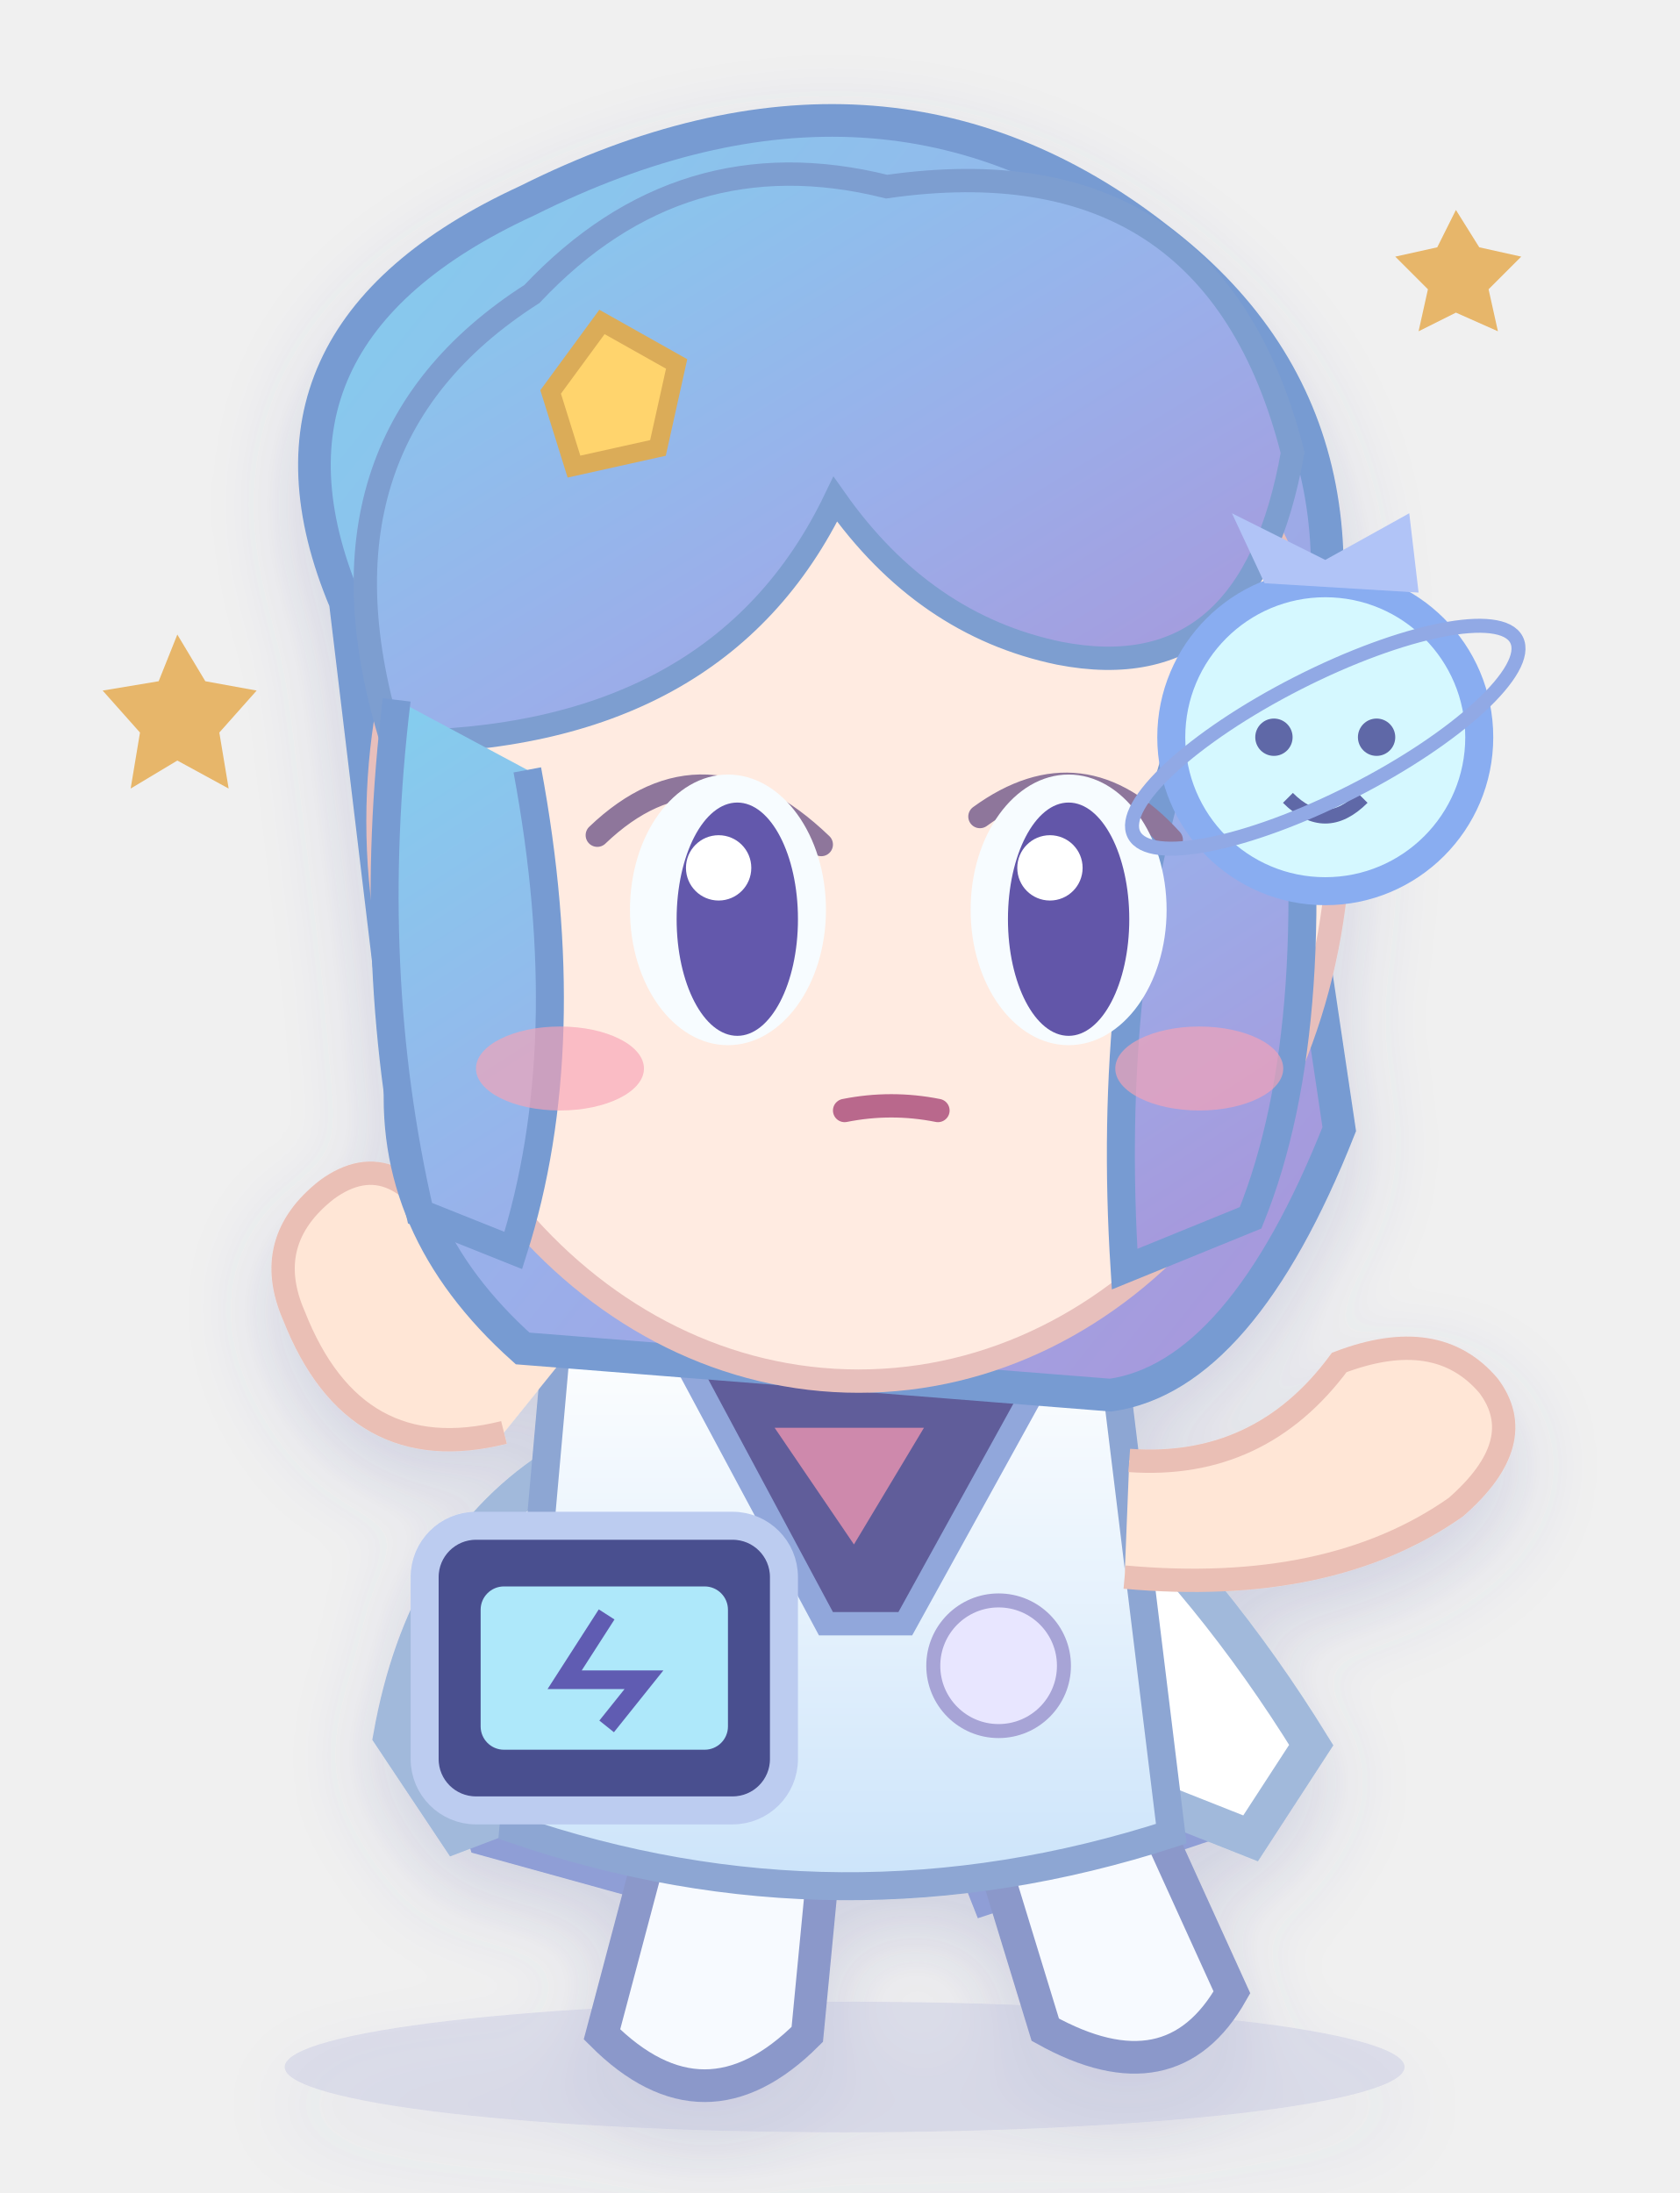
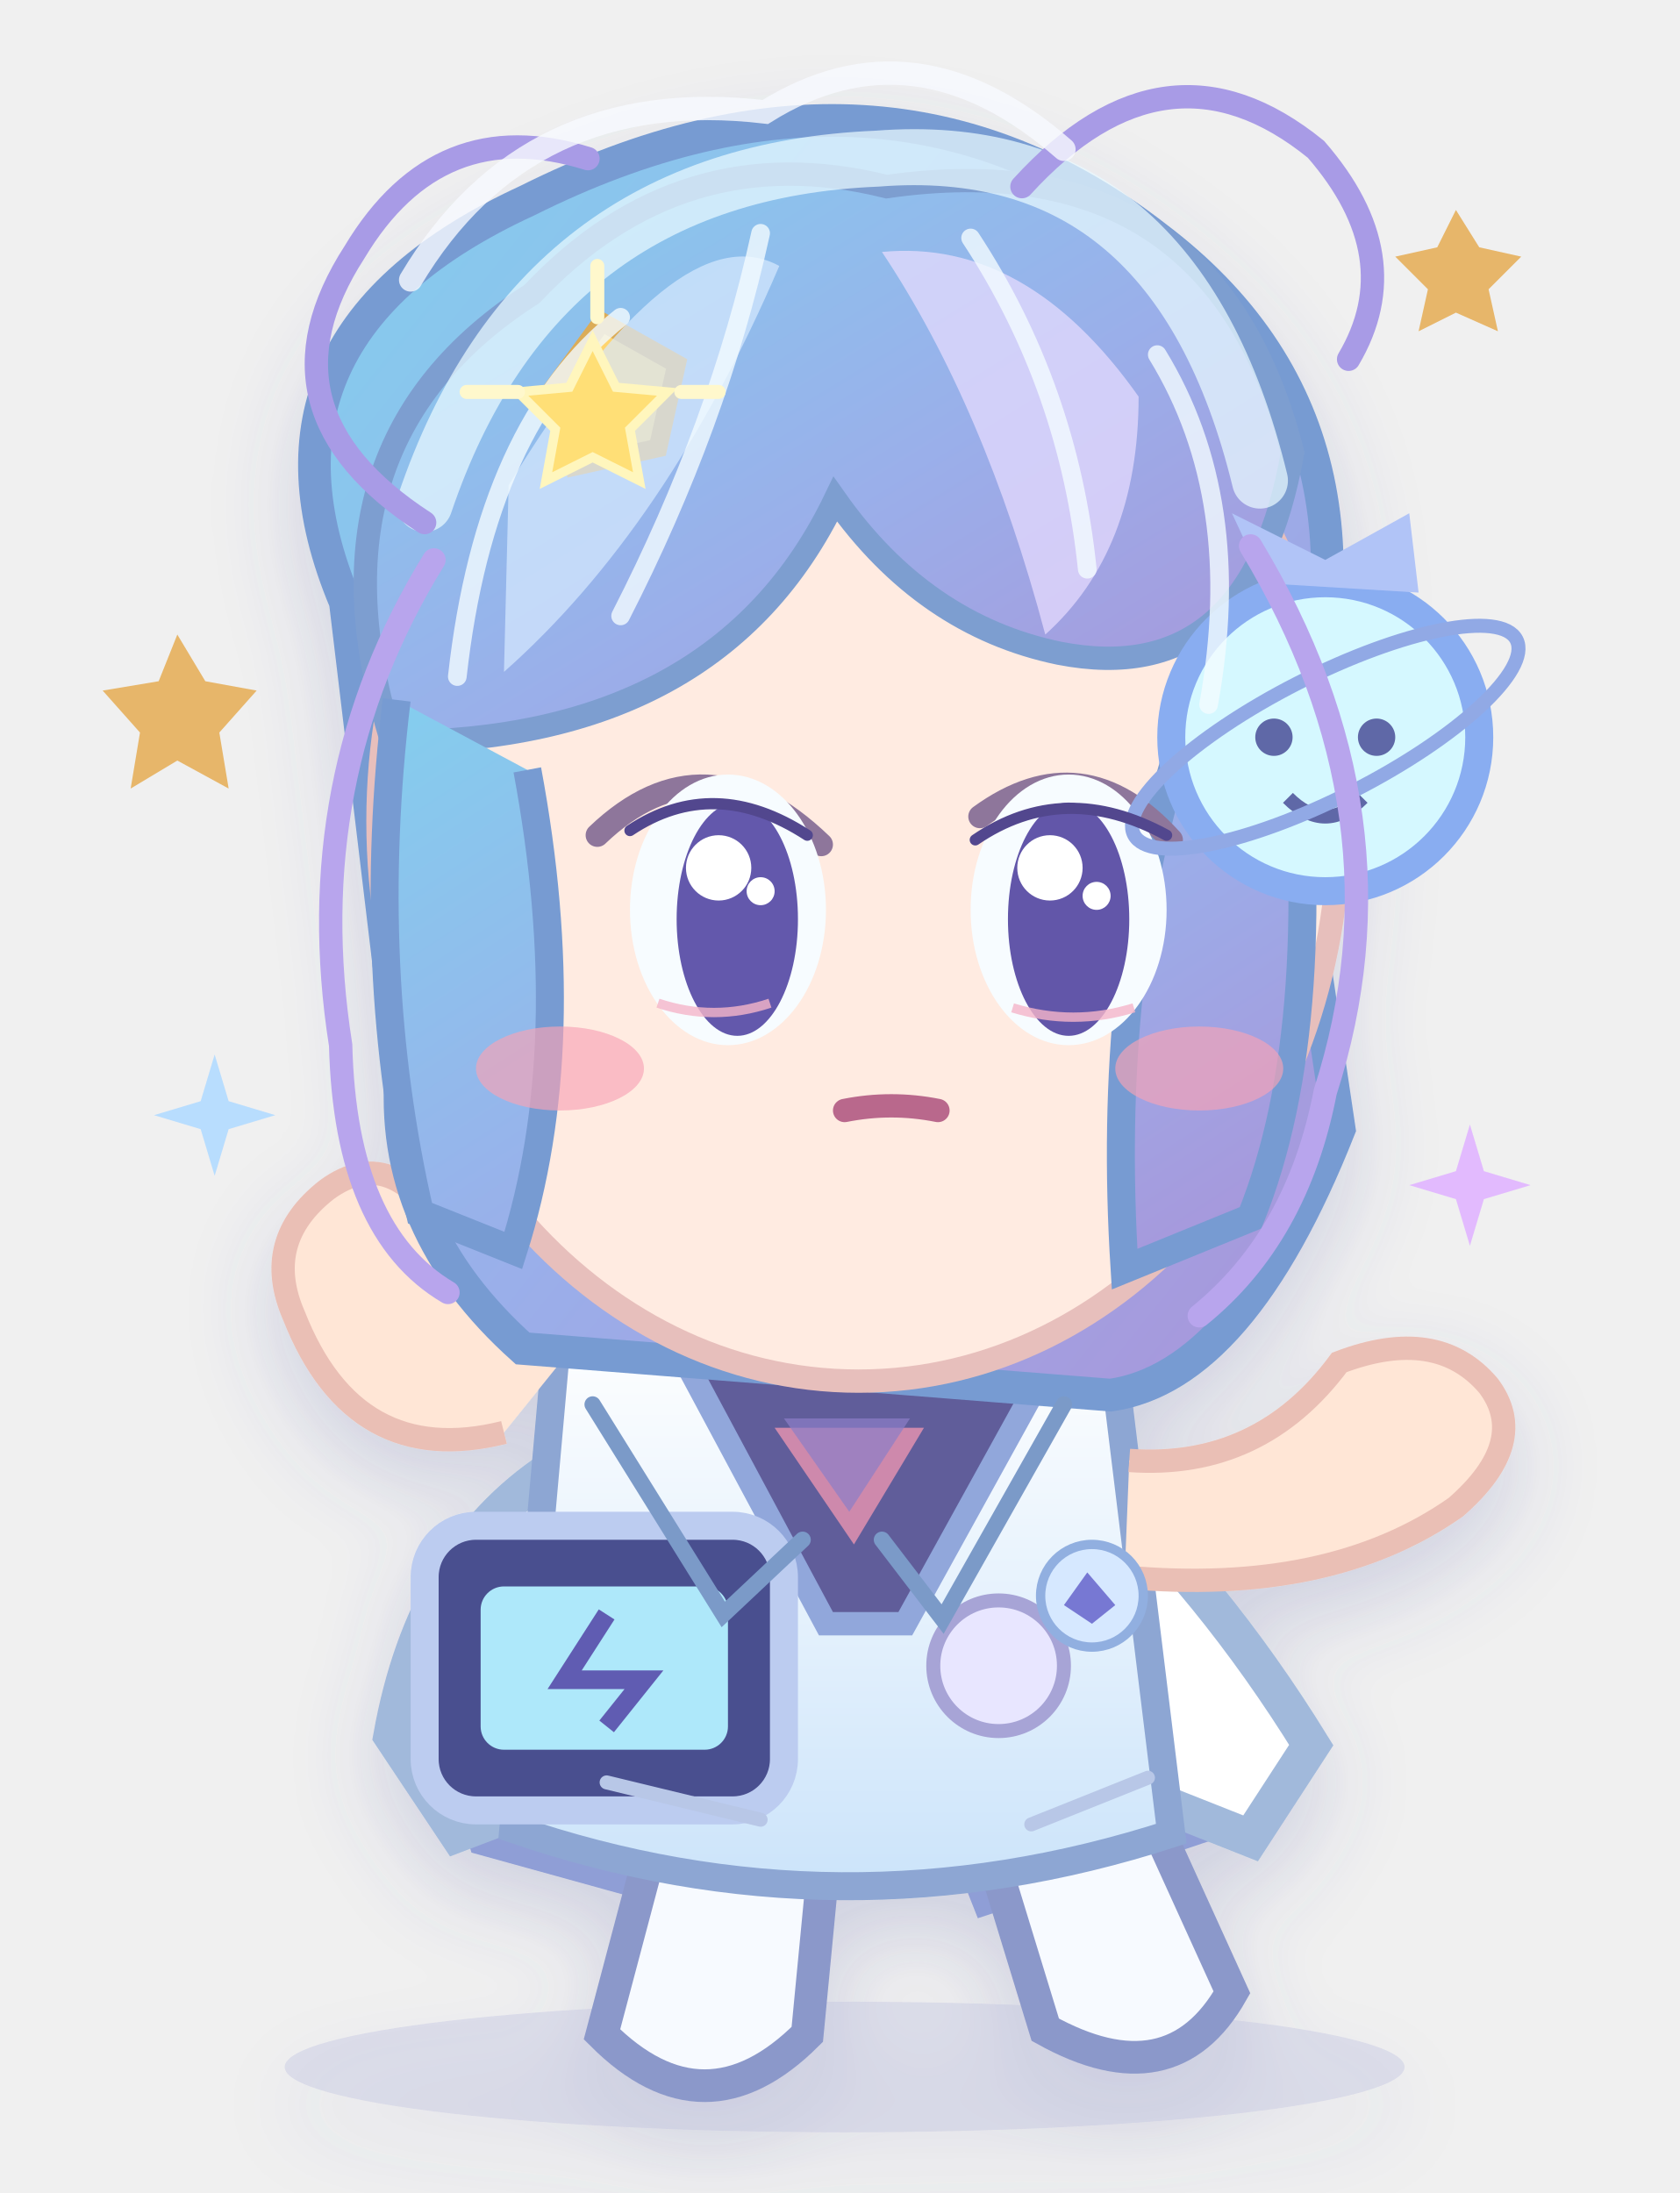
<svg xmlns="http://www.w3.org/2000/svg" viewBox="0 0 360 470" role="img" aria-labelledby="title">
  <defs>
    <linearGradient id="hair" x2="1" y2="1">
      <stop stop-color="#83cfee" />
      <stop offset=".55" stop-color="#9aafea" />
      <stop offset="1" stop-color="#a994d9" />
    </linearGradient>
    <linearGradient id="coat" x2="0" y2="1">
      <stop stop-color="#fff" />
      <stop offset="1" stop-color="#cce4fa" />
    </linearGradient>
    <filter id="sh">
      <feDropShadow dx="0" dy="8" stdDeviation="9" flood-color="#4b57a7" flood-opacity=".2" />
    </filter>
  </defs>
  <g filter="url(#sh)">
    <ellipse cx="181" cy="443" rx="120" ry="14" fill="#b7b9de" opacity=".35" />
    <path d="M115 321 Q90 355 103 395 L150 408 163 370 196 370 211 408 259 392 Q274 354 245 315 Z" fill="#f7f9ff" stroke="#8f9ed6" stroke-width="5" />
    <path d="M142 387 L129 436 Q151 458 173 436 L178 384 M209 386 L224 435 Q251 450 264 427 L244 383" fill="#f7faff" stroke="#8b98ca" stroke-width="7" />
    <path d="M118 315 Q91 333 84 372 L98 393 140 377 152 333 M233 315 Q260 340 281 374 L268 394 220 375 207 330" fill="#fff" stroke="#a1b9db" stroke-width="8" />
    <path d="M119 291 Q181 273 239 295 L251 393 Q180 416 110 392 Z" fill="url(#coat)" stroke="#8da6d3" stroke-width="6" />
    <path d="M147 292 L177 348 194 348 226 290" fill="#605d9a" stroke="#91a7db" stroke-width="5" />
    <path d="M166 306 L183 331 198 306" fill="#ce89ac" />
    <circle cx="214" cy="357" r="14" fill="#e8e6ff" stroke="#a7a4d6" stroke-width="3" />
    <path d="M108 307 Q76 315 63 282 Q56 266 70 255 Q85 244 97 267 L133 276" fill="#ffe6d6" stroke="#eabfb5" stroke-width="5" />
    <path d="M242 313 Q270 315 287 292 Q308 284 319 297 Q328 309 312 323 Q285 342 241 338" fill="#ffe6d6" stroke="#eabfb5" stroke-width="5" />
    <path d="M74 129 Q50 72 113 43 Q189 5 248 51 Q302 92 276 168 L287 242 Q266 295 238 299 L112 289 Q83 263 86 229Z" fill="url(#hair)" stroke="#779bd2" stroke-width="7" />
    <ellipse cx="184" cy="176" rx="103" ry="120" fill="#ffebe1" stroke="#e7bfbc" stroke-width="5" />
    <path d="M84 159 Q64 95 114 63 Q146 29 190 40 Q260 30 277 97 Q268 148 227 140 Q198 134 179 107 Q154 159 84 159Z" fill="url(#hair)" stroke="#7d9ed0" stroke-width="5" />
    <path d="M85 150 Q78 208 90 260 L110 268 Q124 224 113 165 M276 145 Q285 219 268 261 L241 272 Q237 209 253 159" fill="url(#hair)" stroke="#779bd2" stroke-width="6" />
    <path d="M128 179 Q151 157 176 181 M210 175 Q232 159 251 180" fill="none" stroke="#8e769b" stroke-width="5" stroke-linecap="round" />
    <ellipse cx="156" cy="195" rx="21" ry="29" fill="#f7fcff" />
    <ellipse cx="229" cy="195" rx="21" ry="29" fill="#f7fcff" />
    <ellipse cx="158" cy="197" rx="13" ry="25" fill="#6359ac" />
    <ellipse cx="229" cy="197" rx="13" ry="25" fill="#6256a9" />
    <circle cx="154" cy="186" r="7" fill="#fff" />
    <circle cx="225" cy="186" r="7" fill="#fff" />
    <ellipse cx="120" cy="229" rx="18" ry="9" fill="#f7a3b6" opacity=".65" />
    <ellipse cx="257" cy="229" rx="18" ry="9" fill="#f7a3b6" opacity=".65" />
    <path d="M181 238 Q191 236 201 238" stroke="#b9688c" stroke-width="5" fill="none" stroke-linecap="round" />
    <path d="M118 84 l11 -15 16 9 -4 18 -18 4Z" fill="#ffd46d" stroke="#dbac59" stroke-width="4" />
    <rect x="91" y="327" width="77" height="61" rx="11" fill="#4a4f8f" stroke="#bcccf0" stroke-width="6" />
    <rect x="103" y="340" width="53" height="35" rx="5" fill="#aee8fa" />
    <path d="m130 346 -9 14 17 0 -8 10" stroke="#615cb2" fill="none" stroke-width="4" />
  </g>
  <g transform="translate(284 158)">
    <circle cx="0" cy="0" r="33" fill="#d5f8ff" stroke="#89adf1" stroke-width="6" />
    <path d="M-13 -33 -20 -48 0 -38 18 -48 20 -31" fill="#b1c4f7" />
    <circle cx="-11" cy="0" r="4" fill="#5f68a7" />
    <circle cx="11" cy="0" r="4" fill="#5f68a7" />
    <path d="M-8 13 Q0 21 8 13" stroke="#5f68a7" stroke-width="3" fill="none" />
    <ellipse rx="46" ry="13" stroke="#91a9e5" stroke-width="3" fill="none" transform="rotate(-27)" />
  </g>
  <g fill="#e7b66a">
    <path d="m38 136 6 10 11 2 -8 9 2 12 -11 -6 -10 6 2 -12 -8 -9 12 -2Z" />
    <path d="m312 45 5 8 9 2 -7 7 2 9 -9 -4 -8 4 2 -9 -7 -7 9 -2Z" />
  </g>
+   <g aria-hidden="true">
+     <path d="M91 108 Q115 37 188 34 Q252 29 270 103" stroke="#e9f9ff" stroke-width="12" fill="none" stroke-linecap="round" opacity=".72" />
+     <path d="M109 104 Q145 45 167 57 Q143 113 108 144" fill="#d7eaff" opacity=".7" />
+     <path d="M189 54 Q220 51 244 85 Q244 118 224 136 Q211 87 189 54" fill="#e8ddff" opacity=".72" />
+     <path d="M133 68 Q104 91 98 145 M163 50 Q154 91 133 132 M208 51 Q229 83 233 122 M248 76 Q267 107 259 151" stroke="#f3fbff" stroke-width="4" fill="none" stroke-linecap="round" opacity=".8" />
+     <path d="M93 120 Q64 167 73 224 Q74 264 96 277 M268 117 Q303 175 284 234 Q278 265 257 282" stroke="#b8a5ed" stroke-width="5" fill="none" stroke-linecap="round" />
+     <path d="M91 112 Q54 88 76 54 Q94 24 126 34 M219 40 Q250 6 282 32 Q302 55 289 77" stroke="#a89be6" stroke-width="5" fill="none" stroke-linecap="round" />
+     <path d="M88 60 Q113 18 164 24 Q196 4 228 32" stroke="#f8faff" stroke-width="5" fill="none" stroke-linecap="round" opacity=".8" />
+     <path d="m127 73 5 10 11 1-8 8 2 11-10-5-10 5 2-11-8-8 11-1z" fill="#ffdf76" stroke="#fff6bd" stroke-width="2" />
+     <path d="M128 68 V57 M111 84 H100 M146 84 H154" stroke="#fff8cc" stroke-width="3" stroke-linecap="round" />
+     <path d="M135 178 Q153 166 173 179 M209 180 Q228 167 250 179" fill="none" stroke="#52478e" stroke-width="2.4" stroke-linecap="round" />
+     <circle cx="163" cy="191" r="3" fill="#fff" />
+     <circle cx="235" cy="192" r="3" fill="#fff" />
+     <path d="M141 215 Q153 219 165 215 M217 216 Q230 220 243 216" fill="none" stroke="#f5b5c9" stroke-width="2" opacity=".8" />
+     <path d="M127 301 L155 346 L172 330 M228 301 L202 347 L189 330" fill="none" stroke="#7b9ac8" stroke-width="3.5" stroke-linecap="round" />
+     <path d="M130 382 L163 390 M221 391 L246 381" stroke="#b8c7e7" stroke-width="3" stroke-linecap="round" />
+     <circle cx="234" cy="342" r="11" fill="#d6e8ff" stroke="#91afe0" stroke-width="2" />
+     <path d="M228 344 L233 337 239 344 234 348Z" fill="#7778d3" />
+     <path d="M168 304 L182 324 195 304" fill="#8b7ec8" opacity=".7" />
+     <path d="m46 226 3 10 10 3-10 3-3 10-3-10-10-3 10-3z" fill="#b6dcff" opacity=".95" />
+     <path d="m315 241 3 10 10 3-10 3-3 10-3-10-10-3 10-3z" fill="#e2b8ff" opacity=".95" />
+   </g>
</svg>
